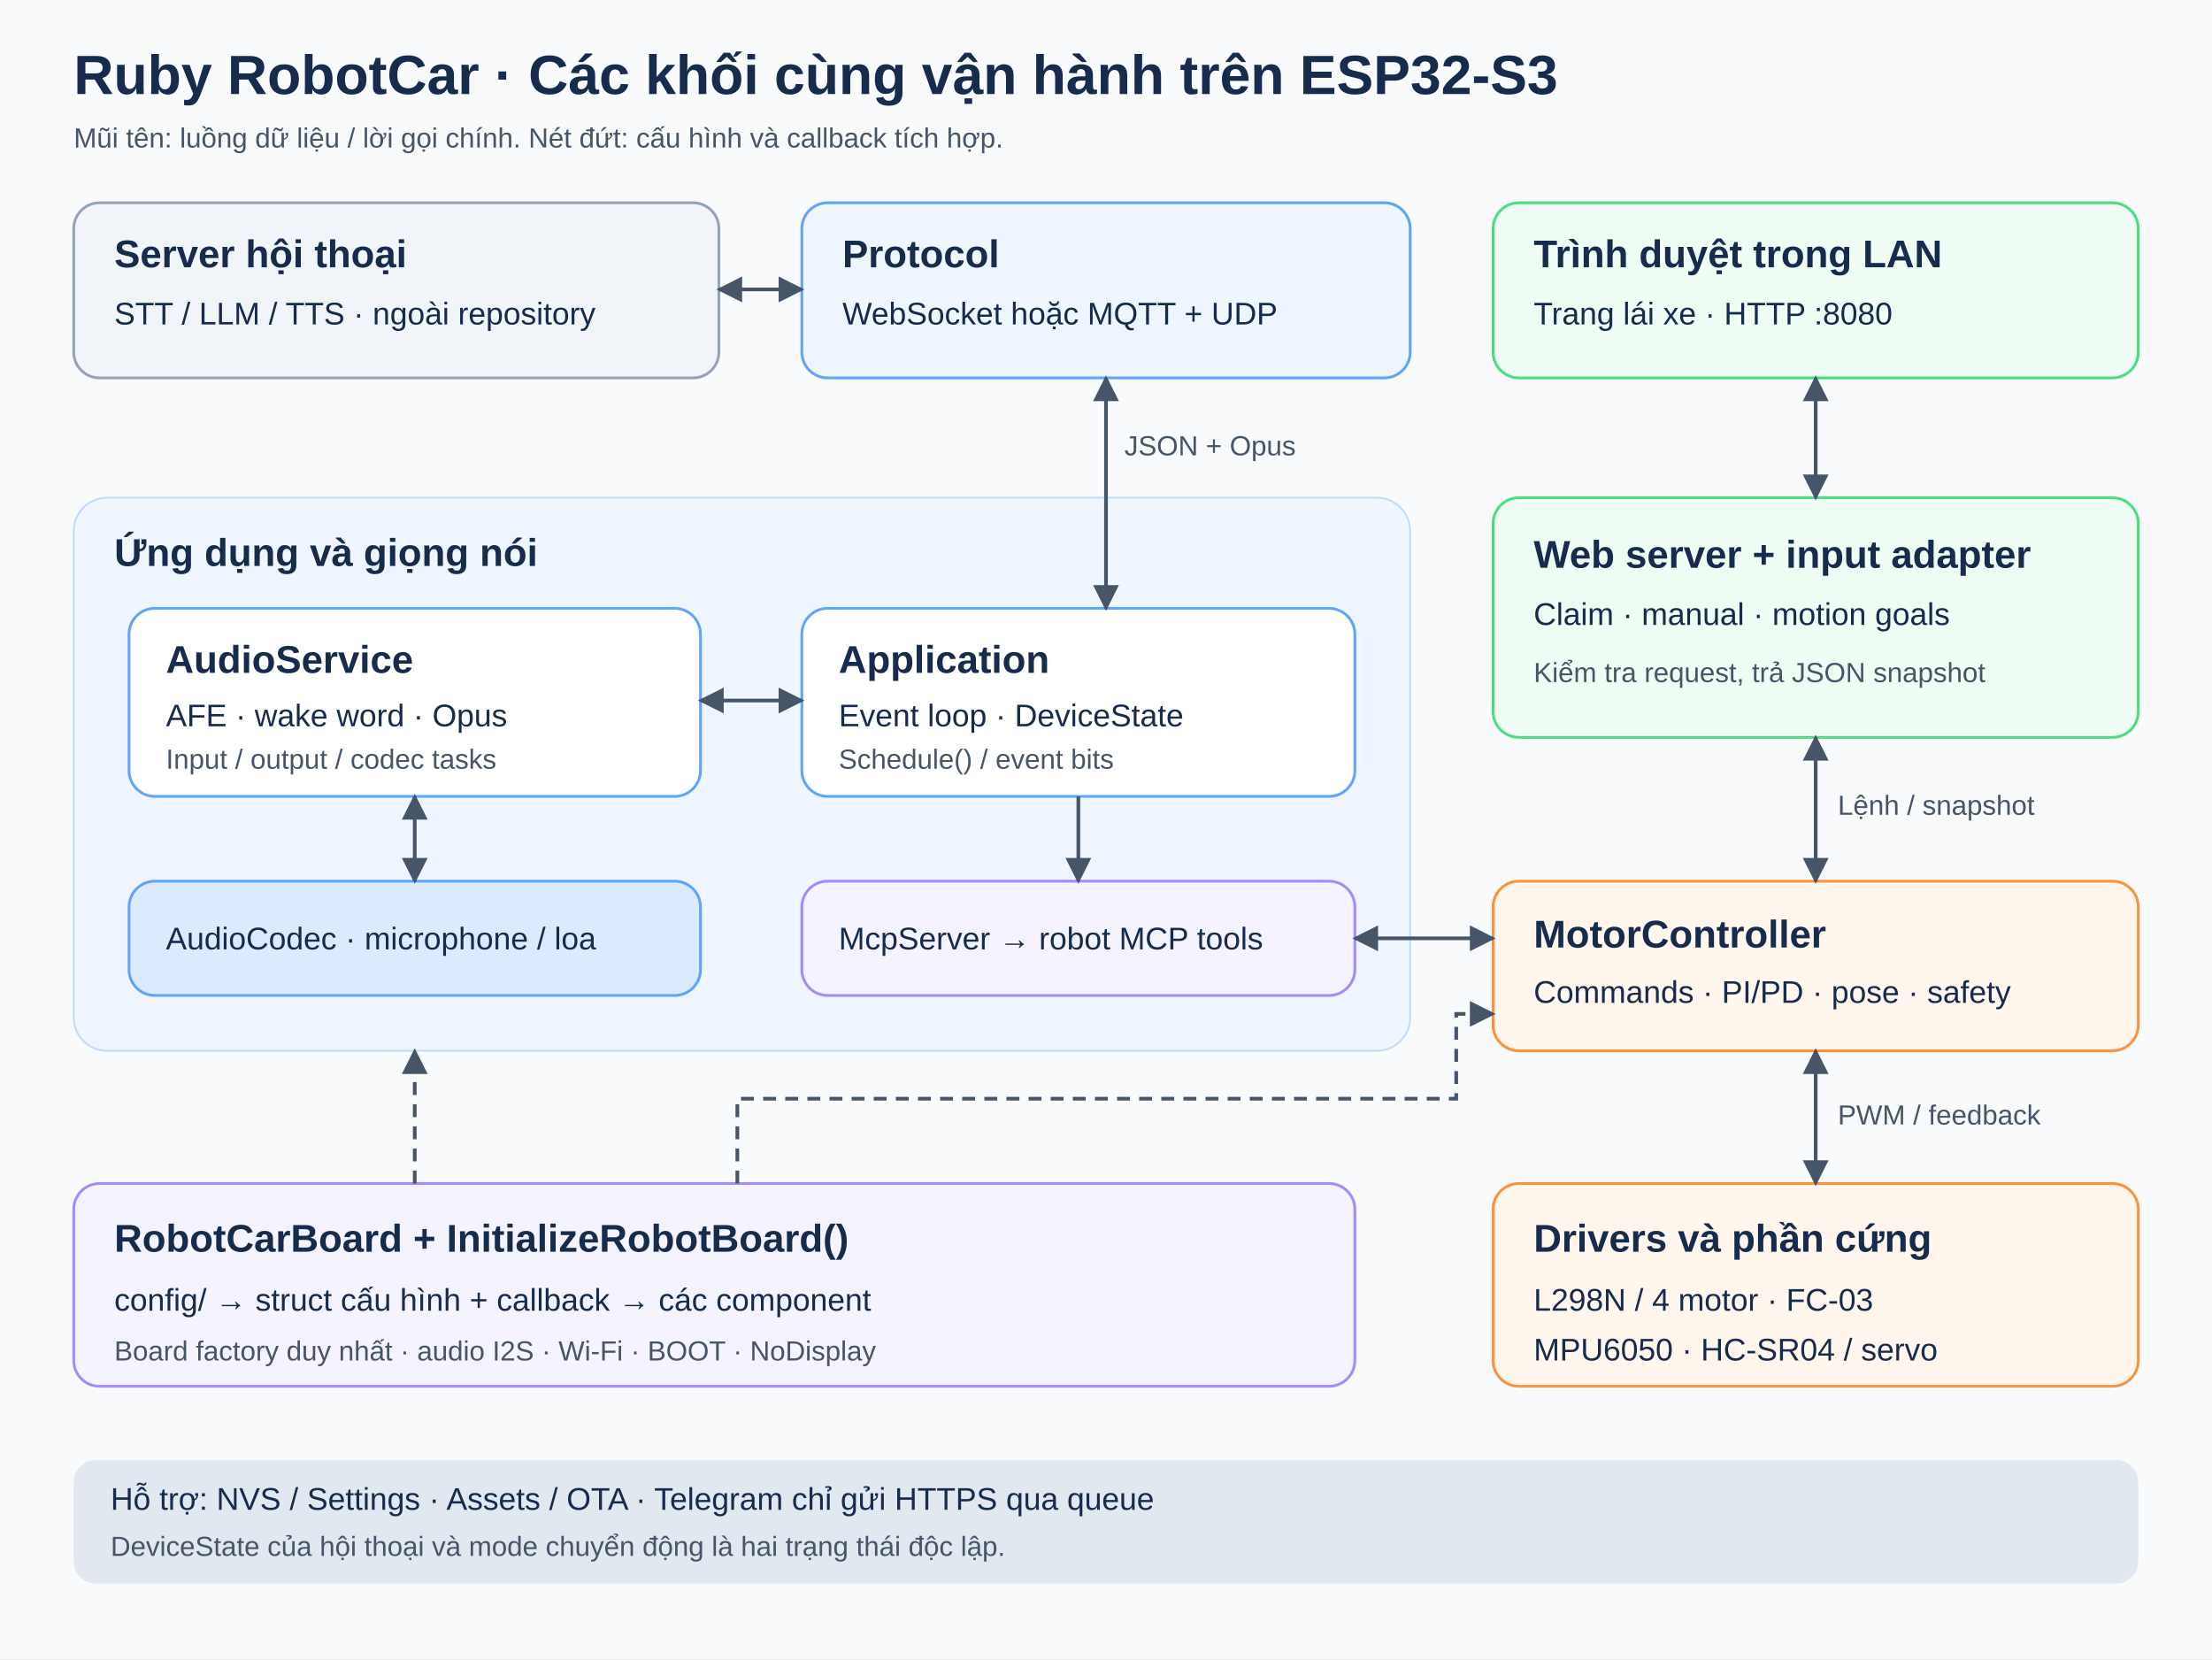
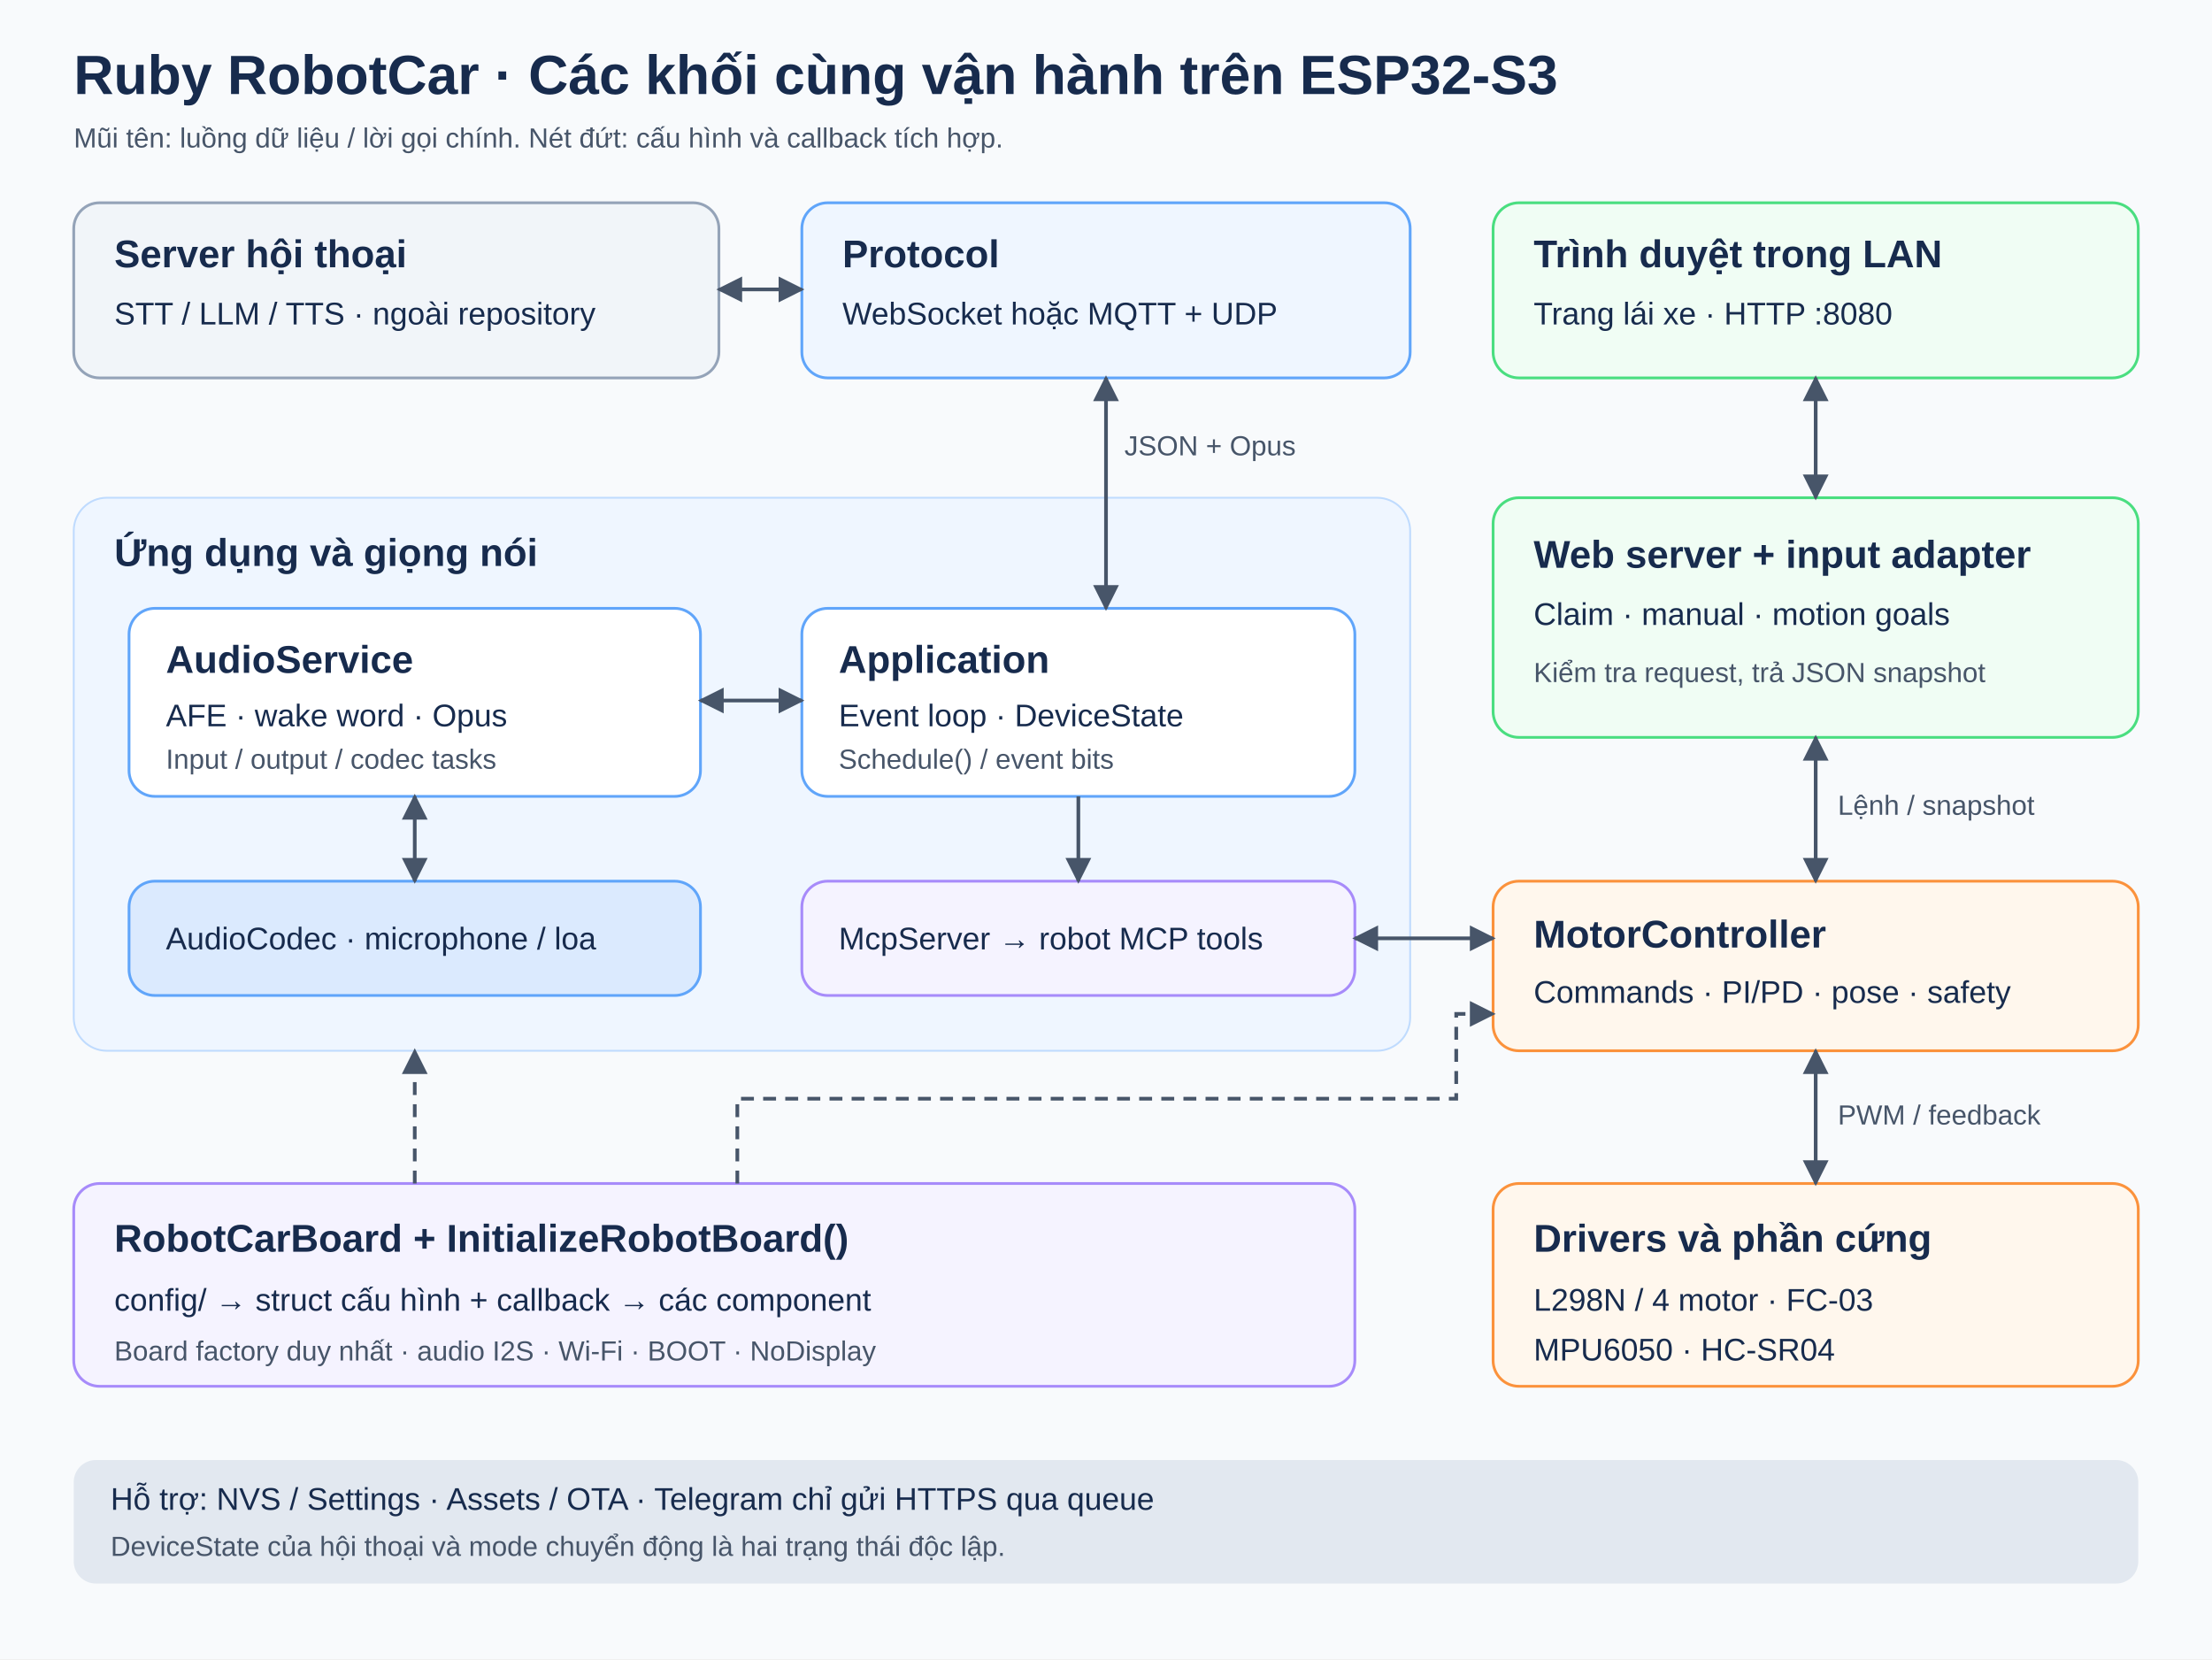
<svg xmlns="http://www.w3.org/2000/svg" width="1200" height="900" viewBox="0 0 1200 900" role="img" aria-labelledby="title desc">
  <defs>
    <marker id="arrow" viewBox="0 0 10 10" refX="9" refY="5" markerWidth="7" markerHeight="7" orient="auto-start-reverse">
      <path d="M0 0L10 5L0 10Z" fill="#475569" />
    </marker>
    <style>
      text{font-family:'Segoe UI',Arial,sans-serif;fill:#172b4d} .title{font-size:30px;font-weight:700} .h{font-size:21px;font-weight:700} .t{font-size:17px} .small{font-size:15px;fill:#475569} .box{stroke-width:1.5;rx:14} .flow{fill:none;stroke:#475569;stroke-width:2;marker-end:url(#arrow)} .both{marker-start:url(#arrow)} .dashed{stroke-dasharray:7 5}
    </style>
  </defs>
  <rect width="1200" height="900" fill="#f8fafc" />
  <text x="40" y="51" class="title">Ruby RobotCar · Các khối cùng vận hành trên ESP32-S3</text>
  <text x="40" y="80" class="small">Mũi tên: luồng dữ liệu / lời gọi chính. Nét đứt: cấu hình và callback tích hợp.</text>
  <rect x="40" y="110" width="350" height="95" class="box" fill="#f1f5f9" stroke="#94a3b8" />
  <text x="62" y="145" class="h">Server hội thoại</text>
  <text x="62" y="176" class="t">STT / LLM / TTS · ngoài repository</text>
  <rect x="435" y="110" width="330" height="95" class="box" fill="#eff6ff" stroke="#60a5fa" />
  <text x="457" y="145" class="h">Protocol</text>
  <text x="457" y="176" class="t">WebSocket hoặc MQTT + UDP</text>
  <path d="M390 157H435" class="flow both" />
  <rect x="810" y="110" width="350" height="95" class="box" fill="#f0fdf4" stroke="#4ade80" />
  <text x="832" y="145" class="h">Trình duyệt trong LAN</text>
  <text x="832" y="176" class="t">Trang lái xe · HTTP :8080</text>
  <rect x="40" y="270" width="725" height="300" rx="18" fill="#eff6ff" stroke="#bfdbfe" />
  <text x="62" y="307" class="h">Ứng dụng và giọng nói</text>
  <rect x="435" y="330" width="300" height="102" class="box" fill="#fff" stroke="#60a5fa" />
  <text x="455" y="365" class="h">Application</text>
  <text x="455" y="394" class="t">Event loop · DeviceState</text>
  <text x="455" y="417" class="small">Schedule() / event bits</text>
  <path d="M600 205V330" class="flow both" />
  <text x="610" y="247" class="small">JSON + Opus</text>
  <rect x="70" y="330" width="310" height="102" class="box" fill="#fff" stroke="#60a5fa" />
  <text x="90" y="365" class="h">AudioService</text>
  <text x="90" y="394" class="t">AFE · wake word · Opus</text>
  <text x="90" y="417" class="small">Input / output / codec tasks</text>
  <path d="M380 380H435" class="flow both" />
  <rect x="70" y="478" width="310" height="62" class="box" fill="#dbeafe" stroke="#60a5fa" />
  <text x="90" y="515" class="t">AudioCodec · microphone / loa</text>
  <path d="M225 432V478" class="flow both" />
  <rect x="435" y="478" width="300" height="62" class="box" fill="#f5f3ff" stroke="#a78bfa" />
  <text x="455" y="515" class="t">McpServer → robot MCP tools</text>
  <path d="M585 432V478" class="flow" />
  <rect x="810" y="270" width="350" height="130" class="box" fill="#f0fdf4" stroke="#4ade80" />
  <text x="832" y="308" class="h">Web server + input adapter</text>
  <text x="832" y="339" class="t">Claim · manual · motion goals</text>
  <text x="832" y="370" class="small">Kiểm tra request, trả JSON snapshot</text>
  <path d="M985 205V270" class="flow both" />
  <rect x="810" y="478" width="350" height="92" class="box" fill="#fff7ed" stroke="#fb923c" />
  <text x="832" y="514" class="h">MotorController</text>
  <text x="832" y="544" class="t">Commands · PI/PD · pose · safety</text>
  <path d="M985 400V478" class="flow both" />
  <text x="997" y="442" class="small">Lệnh / snapshot</text>
  <path d="M735 509H810" class="flow both" />
  <rect x="810" y="642" width="350" height="110" class="box" fill="#fff7ed" stroke="#fb923c" />
  <text x="832" y="679" class="h">Drivers và phần cứng</text>
  <text x="832" y="711" class="t">L298N / 4 motor · FC-03</text>
-   <text x="832" y="738" class="t">MPU6050 · HC-SR04 / servo</text>
+   <text x="832" y="738" class="t">MPU6050 · HC-SR04</text>
  <path d="M985 570V642" class="flow both" />
  <text x="997" y="610" class="small">PWM / feedback</text>
  <rect x="40" y="642" width="695" height="110" class="box" fill="#f5f3ff" stroke="#a78bfa" />
  <text x="62" y="679" class="h">RobotCarBoard + InitializeRobotBoard()</text>
  <text x="62" y="711" class="t">config/ → struct cấu hình + callback → các component</text>
  <text x="62" y="738" class="small">Board factory duy nhất · audio I2S · Wi-Fi · BOOT · NoDisplay</text>
  <path d="M400 642V596H790V550H810" class="flow dashed" />
  <path d="M225 642V570" class="flow dashed" />
  <rect x="40" y="792" width="1120" height="67" rx="12" fill="#e2e8f0" />
  <text x="60" y="819" class="t">Hỗ trợ: NVS / Settings · Assets / OTA · Telegram chỉ gửi HTTPS qua queue</text>
  <text x="60" y="844" class="small">DeviceState của hội thoại và mode chuyển động là hai trạng thái độc lập.</text>
</svg>
